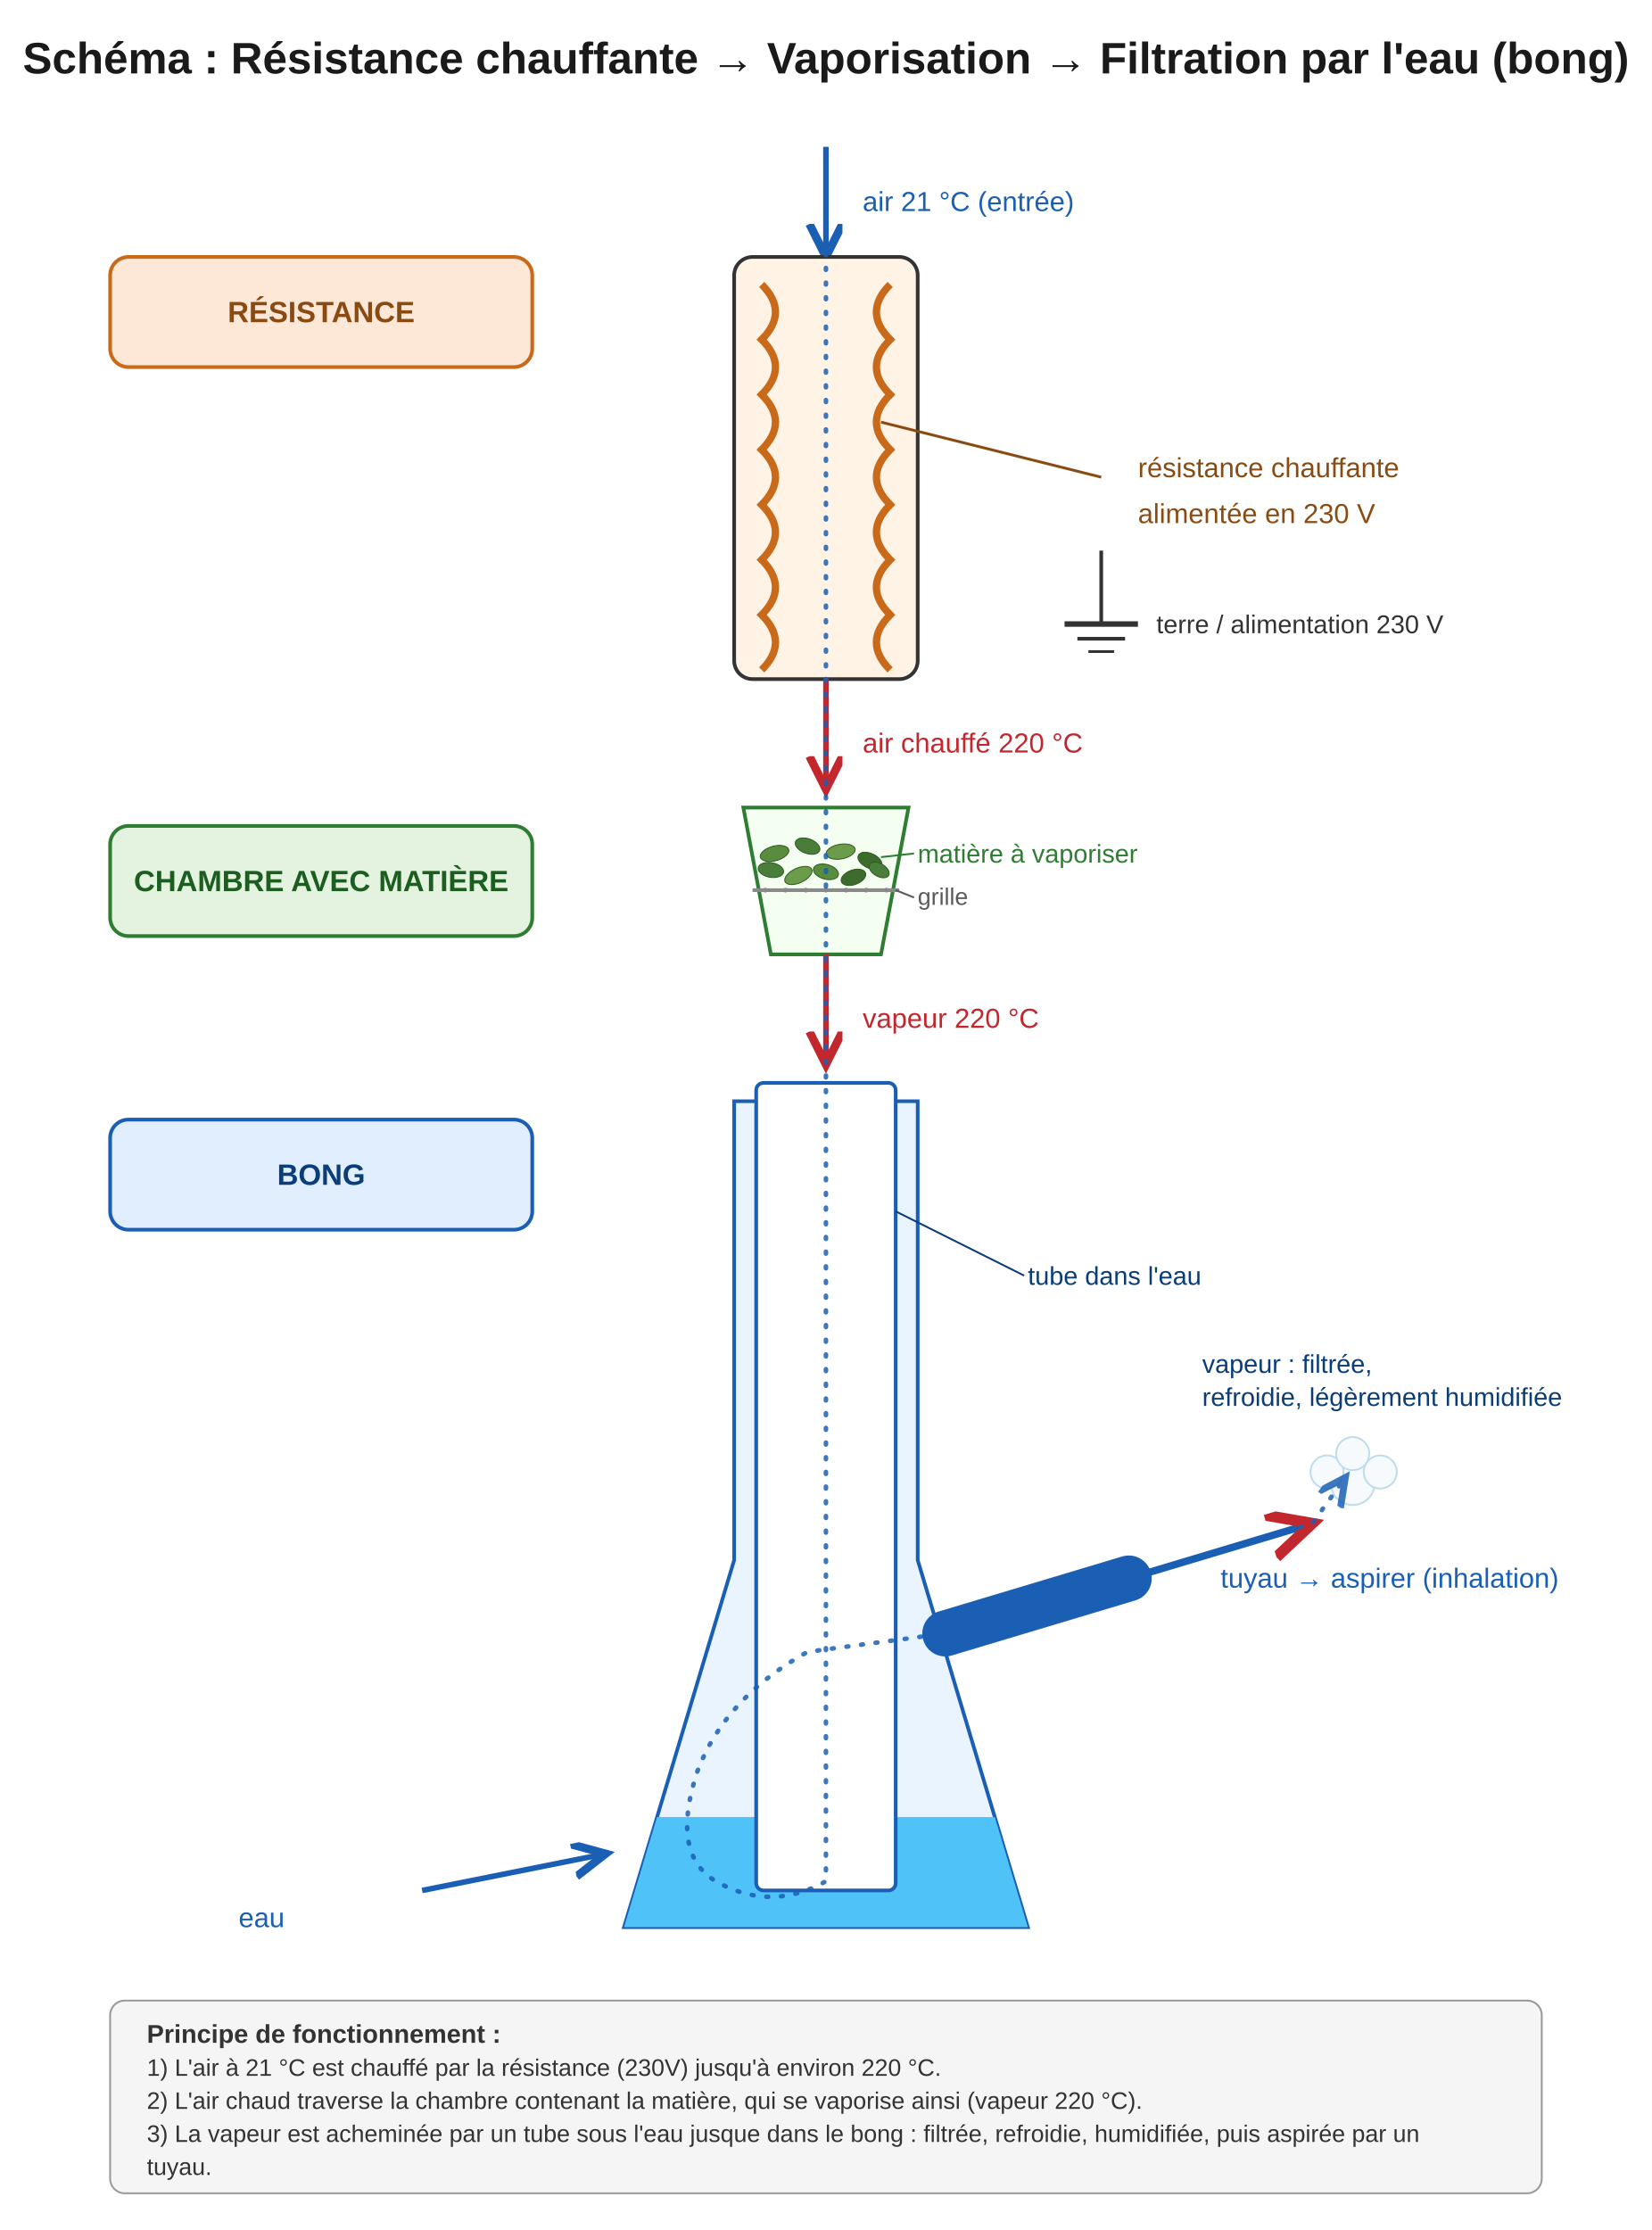
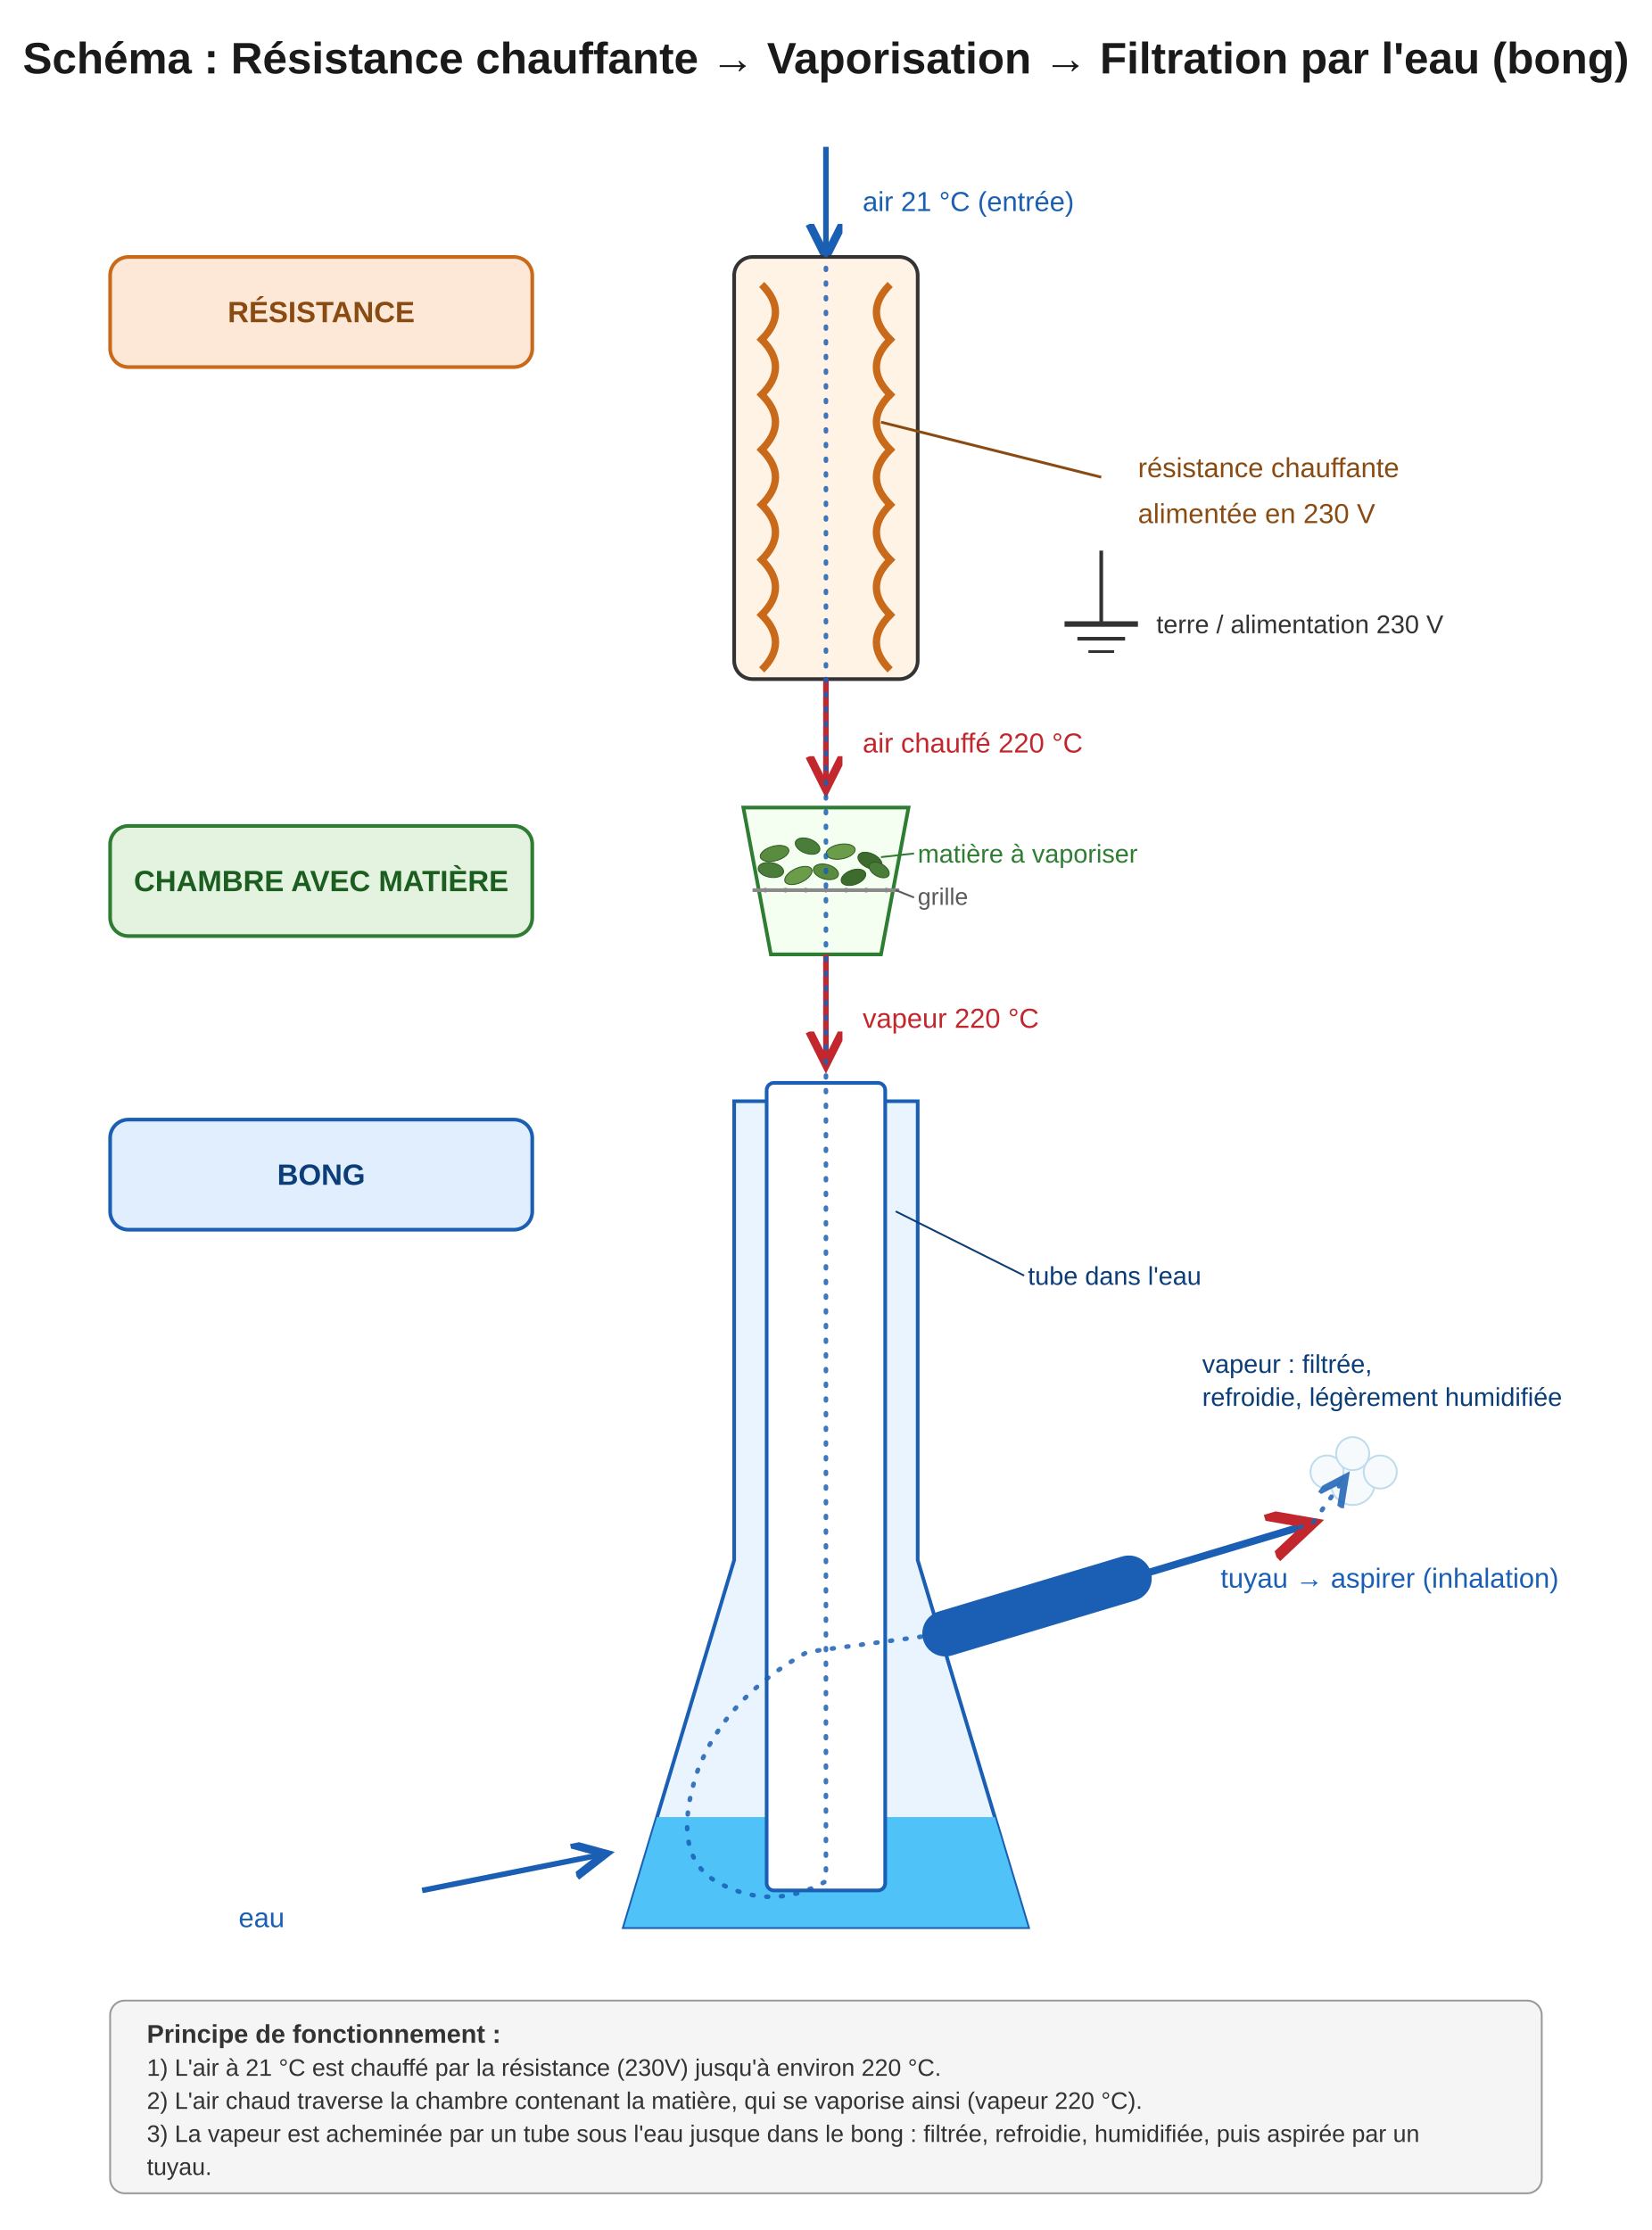
<svg xmlns="http://www.w3.org/2000/svg" width="900" height="1215" viewBox="0 0 900 1215" font-family="Arial, sans-serif">
  <rect width="900" height="1215" fill="#ffffff" />
  <text x="450" y="40" text-anchor="middle" font-size="24" font-weight="bold" fill="#1a1a1a">Schéma : Résistance chauffante → Vaporisation → Filtration par l'eau (bong)</text>
  <rect x="60" y="140" width="230" height="60" rx="10" fill="#fde8d8" stroke="#c96a1a" stroke-width="2" />
  <text x="175" y="170" text-anchor="middle" dominant-baseline="central" font-size="16" font-weight="bold" fill="#8a4b12">RÉSISTANCE</text>
  <line x1="450" y1="80" x2="450" y2="140" stroke="#1a5fb4" stroke-width="3" marker-end="url(#arrowblue)" />
  <text x="470" y="115" font-size="15" fill="#1a5fb4">air 21 °C (entrée)</text>
  <rect x="400" y="140" width="100" height="230" rx="10" fill="#fff3e6" stroke="#333" stroke-width="2" />
  <path d="M 415 155 q 15 15 0 30 q 15 15 0 30 q 15 15 0 30 q 15 15 0 30 q 15 15 0 30 q 15 15 0 30 q 15 15 0 30" fill="none" stroke="#c96a1a" stroke-width="4" />
  <path d="M 485 155 q -15 15 0 30 q -15 15 0 30 q -15 15 0 30 q -15 15 0 30 q -15 15 0 30 q -15 15 0 30 q -15 15 0 30" fill="none" stroke="#c96a1a" stroke-width="4" />
  <text x="620" y="260" font-size="15" fill="#8a4b12">résistance chauffante</text>
  <text x="620" y="285" font-size="15" fill="#8a4b12">alimentée en 230 V</text>
  <line x1="600" y1="260" x2="480" y2="230" stroke="#8a4b12" stroke-width="1.5" />
  <line x1="600" y1="300" x2="600" y2="340" stroke="#333" stroke-width="2" />
  <line x1="580" y1="340" x2="620" y2="340" stroke="#333" stroke-width="3" />
  <line x1="587" y1="348" x2="613" y2="348" stroke="#333" stroke-width="2" />
  <line x1="593" y1="355" x2="607" y2="355" stroke="#333" stroke-width="1.5" />
  <text x="630" y="345" font-size="14" fill="#333">terre / alimentation 230 V</text>
  <line x1="450" y1="370" x2="450" y2="430" stroke="#c1272d" stroke-width="3" marker-end="url(#arrow)" />
  <text x="470" y="410" font-size="15" fill="#c1272d">air chauffé 220 °C</text>
  <rect x="60" y="450" width="230" height="60" rx="10" fill="#e3f3e0" stroke="#2e7d32" stroke-width="2" />
  <text x="175" y="480" text-anchor="middle" dominant-baseline="central" font-size="16" font-weight="bold" fill="#1b5e20">CHAMBRE AVEC MATIÈRE</text>
  <path d="M 405 440 L 495 440 L 480 520 L 420 520 Z" fill="#f4fff2" stroke="#2e7d32" stroke-width="2" />
  <g stroke="#2e5a20" stroke-width="0.5">
    <ellipse cx="422" cy="465" rx="8" ry="4" fill="#5a8c3f" transform="rotate(-15 422 465)" />
    <ellipse cx="440" cy="461" rx="7" ry="4" fill="#4a7c3a" transform="rotate(20 440 461)" />
    <ellipse cx="458" cy="464" rx="8" ry="4" fill="#6b9c4a" transform="rotate(-10 458 464)" />
    <ellipse cx="474" cy="469" rx="7" ry="4" fill="#3d6b2e" transform="rotate(25 474 469)" />
    <ellipse cx="420" cy="474" rx="7" ry="4" fill="#4a7c3a" transform="rotate(10 420 474)" />
    <ellipse cx="435" cy="477" rx="8" ry="4" fill="#6b9c4a" transform="rotate(-25 435 477)" />
    <ellipse cx="450" cy="475" rx="7" ry="4" fill="#5a8c3f" transform="rotate(15 450 475)" />
    <ellipse cx="465" cy="478" rx="7" ry="4" fill="#3d6b2e" transform="rotate(-20 465 478)" />
    <ellipse cx="479" cy="474" rx="6" ry="3.5" fill="#4a7c3a" transform="rotate(30 479 474)" />
  </g>
  <line x1="410" y1="485" x2="490" y2="485" stroke="#8a8a8a" stroke-width="2" />
  <g fill="#8a8a8a">
    <circle cx="417" cy="485" r="1.3" />
    <circle cx="428" cy="485" r="1.3" />
    <circle cx="439" cy="485" r="1.3" />
    <circle cx="450" cy="485" r="1.3" />
    <circle cx="461" cy="485" r="1.3" />
    <circle cx="472" cy="485" r="1.3" />
    <circle cx="483" cy="485" r="1.3" />
  </g>
  <text x="500" y="470" font-size="14" fill="#2e7d32">matière à vaporiser</text>
  <line x1="498" y1="465" x2="480" y2="467" stroke="#2e7d32" stroke-width="1" />
  <text x="500" y="493" font-size="13" fill="#5a5a5a">grille</text>
  <line x1="498" y1="489" x2="488" y2="485" stroke="#5a5a5a" stroke-width="1" />
  <line x1="450" y1="520" x2="450" y2="580" stroke="#c1272d" stroke-width="3" marker-end="url(#arrow)" />
  <text x="470" y="560" font-size="15" fill="#c1272d">vapeur 220 °C</text>
  <rect x="60" y="610" width="230" height="60" rx="10" fill="#e0eefd" stroke="#1a5fb4" stroke-width="2" />
  <text x="175" y="640" text-anchor="middle" dominant-baseline="central" font-size="16" font-weight="bold" fill="#0b3d78">BONG</text>
  <path d="M 400 600 L 400 850 L 340 1050 L 560 1050 L 500 850 L 500 600 Z" fill="#eaf4ff" stroke="#1a5fb4" stroke-width="2" />
  <path d="M 358 990 L 340 1050 L 560 1050 L 542 990 Z" fill="#4fc3f7" stroke="none" />
-   <rect x="412" y="590" width="76" height="440" rx="4" fill="#ffffff" stroke="#1a5fb4" stroke-width="2" />
+   <rect x="417.7" y="590" width="64.6" height="440" rx="4" fill="#ffffff" stroke="#1a5fb4" stroke-width="2" />
  <text x="560" y="700" font-size="14" fill="#0b3d78">tube dans l'eau</text>
  <line x1="558" y1="695" x2="488" y2="660" stroke="#0b3d78" stroke-width="1" />
  <path d="M 515 890 L 615 860" stroke="#1a5fb4" stroke-width="25" fill="none" stroke-linecap="round" />
  <line x1="615" y1="860" x2="715" y2="830" stroke="#1a5fb4" stroke-width="4" marker-end="url(#arrow)" />
  <text x="665" y="865" font-size="15" fill="#1a5fb4">tuyau → aspirer (inhalation)</text>
  <g opacity="0.9">
    <circle cx="737" cy="808" r="12" fill="#f5fafd" stroke="#b8d8ea" stroke-width="1" />
    <circle cx="752" cy="802" r="9" fill="#f5fafd" stroke="#b8d8ea" stroke-width="1" />
    <circle cx="723" cy="802" r="9" fill="#f5fafd" stroke="#b8d8ea" stroke-width="1" />
    <circle cx="737" cy="792" r="9" fill="#f5fafd" stroke="#b8d8ea" stroke-width="1" />
  </g>
  <text x="655" y="748" font-size="14" fill="#0b3d78">vapeur : filtrée,</text>
  <text x="655" y="766" font-size="14" fill="#0b3d78">refroidie, légèrement humidifiée</text>
  <path d="M 450 82 L 450 1010 L 450 1025 Q 420 1042 390 1025 Q 365 1010 380 965 Q 395 925 440 900 L 515 890 L 615 860 L 715 830 L 733 805" fill="none" stroke="#1a5fb4" stroke-width="2.5" stroke-linecap="round" stroke-dasharray="1,7" opacity="0.85" marker-end="url(#arrowblue)" />
  <line x1="230" y1="1030" x2="330" y2="1010" stroke="#1a5fb4" stroke-width="3" marker-end="url(#arrowblue)" />
  <text x="130" y="1050" font-size="15" fill="#1a5fb4">eau</text>
  <defs>
    <marker id="arrow" markerWidth="10" markerHeight="10" refX="6" refY="3" orient="auto" markerUnits="strokeWidth">
      <path d="M0,0 L6,3 L0,6" fill="none" stroke="#c1272d" stroke-width="1.5" />
    </marker>
    <marker id="arrowblue" markerWidth="10" markerHeight="10" refX="6" refY="3" orient="auto" markerUnits="strokeWidth">
      <path d="M0,0 L6,3 L0,6" fill="none" stroke="#1a5fb4" stroke-width="1.5" />
    </marker>
  </defs>
  <rect x="60" y="1090" width="780" height="105" rx="8" fill="#f5f5f5" stroke="#999" stroke-width="1" />
  <text x="80" y="1113" font-size="14" fill="#333" font-weight="bold">Principe de fonctionnement :</text>
  <text x="80" y="1131" font-size="13" fill="#333">1) L'air à 21 °C est chauffé par la résistance (230V) jusqu'à environ 220 °C.</text>
  <text x="80" y="1149" font-size="13" fill="#333">2) L'air chaud traverse la chambre contenant la matière, qui se vaporise ainsi (vapeur 220 °C).</text>
  <text x="80" y="1167" font-size="13" fill="#333">3) La vapeur est acheminée par un tube sous l'eau jusque dans le bong : filtrée, refroidie, humidifiée, puis aspirée par un</text>
  <text x="80" y="1185" font-size="13" fill="#333">tuyau.</text>
</svg>
